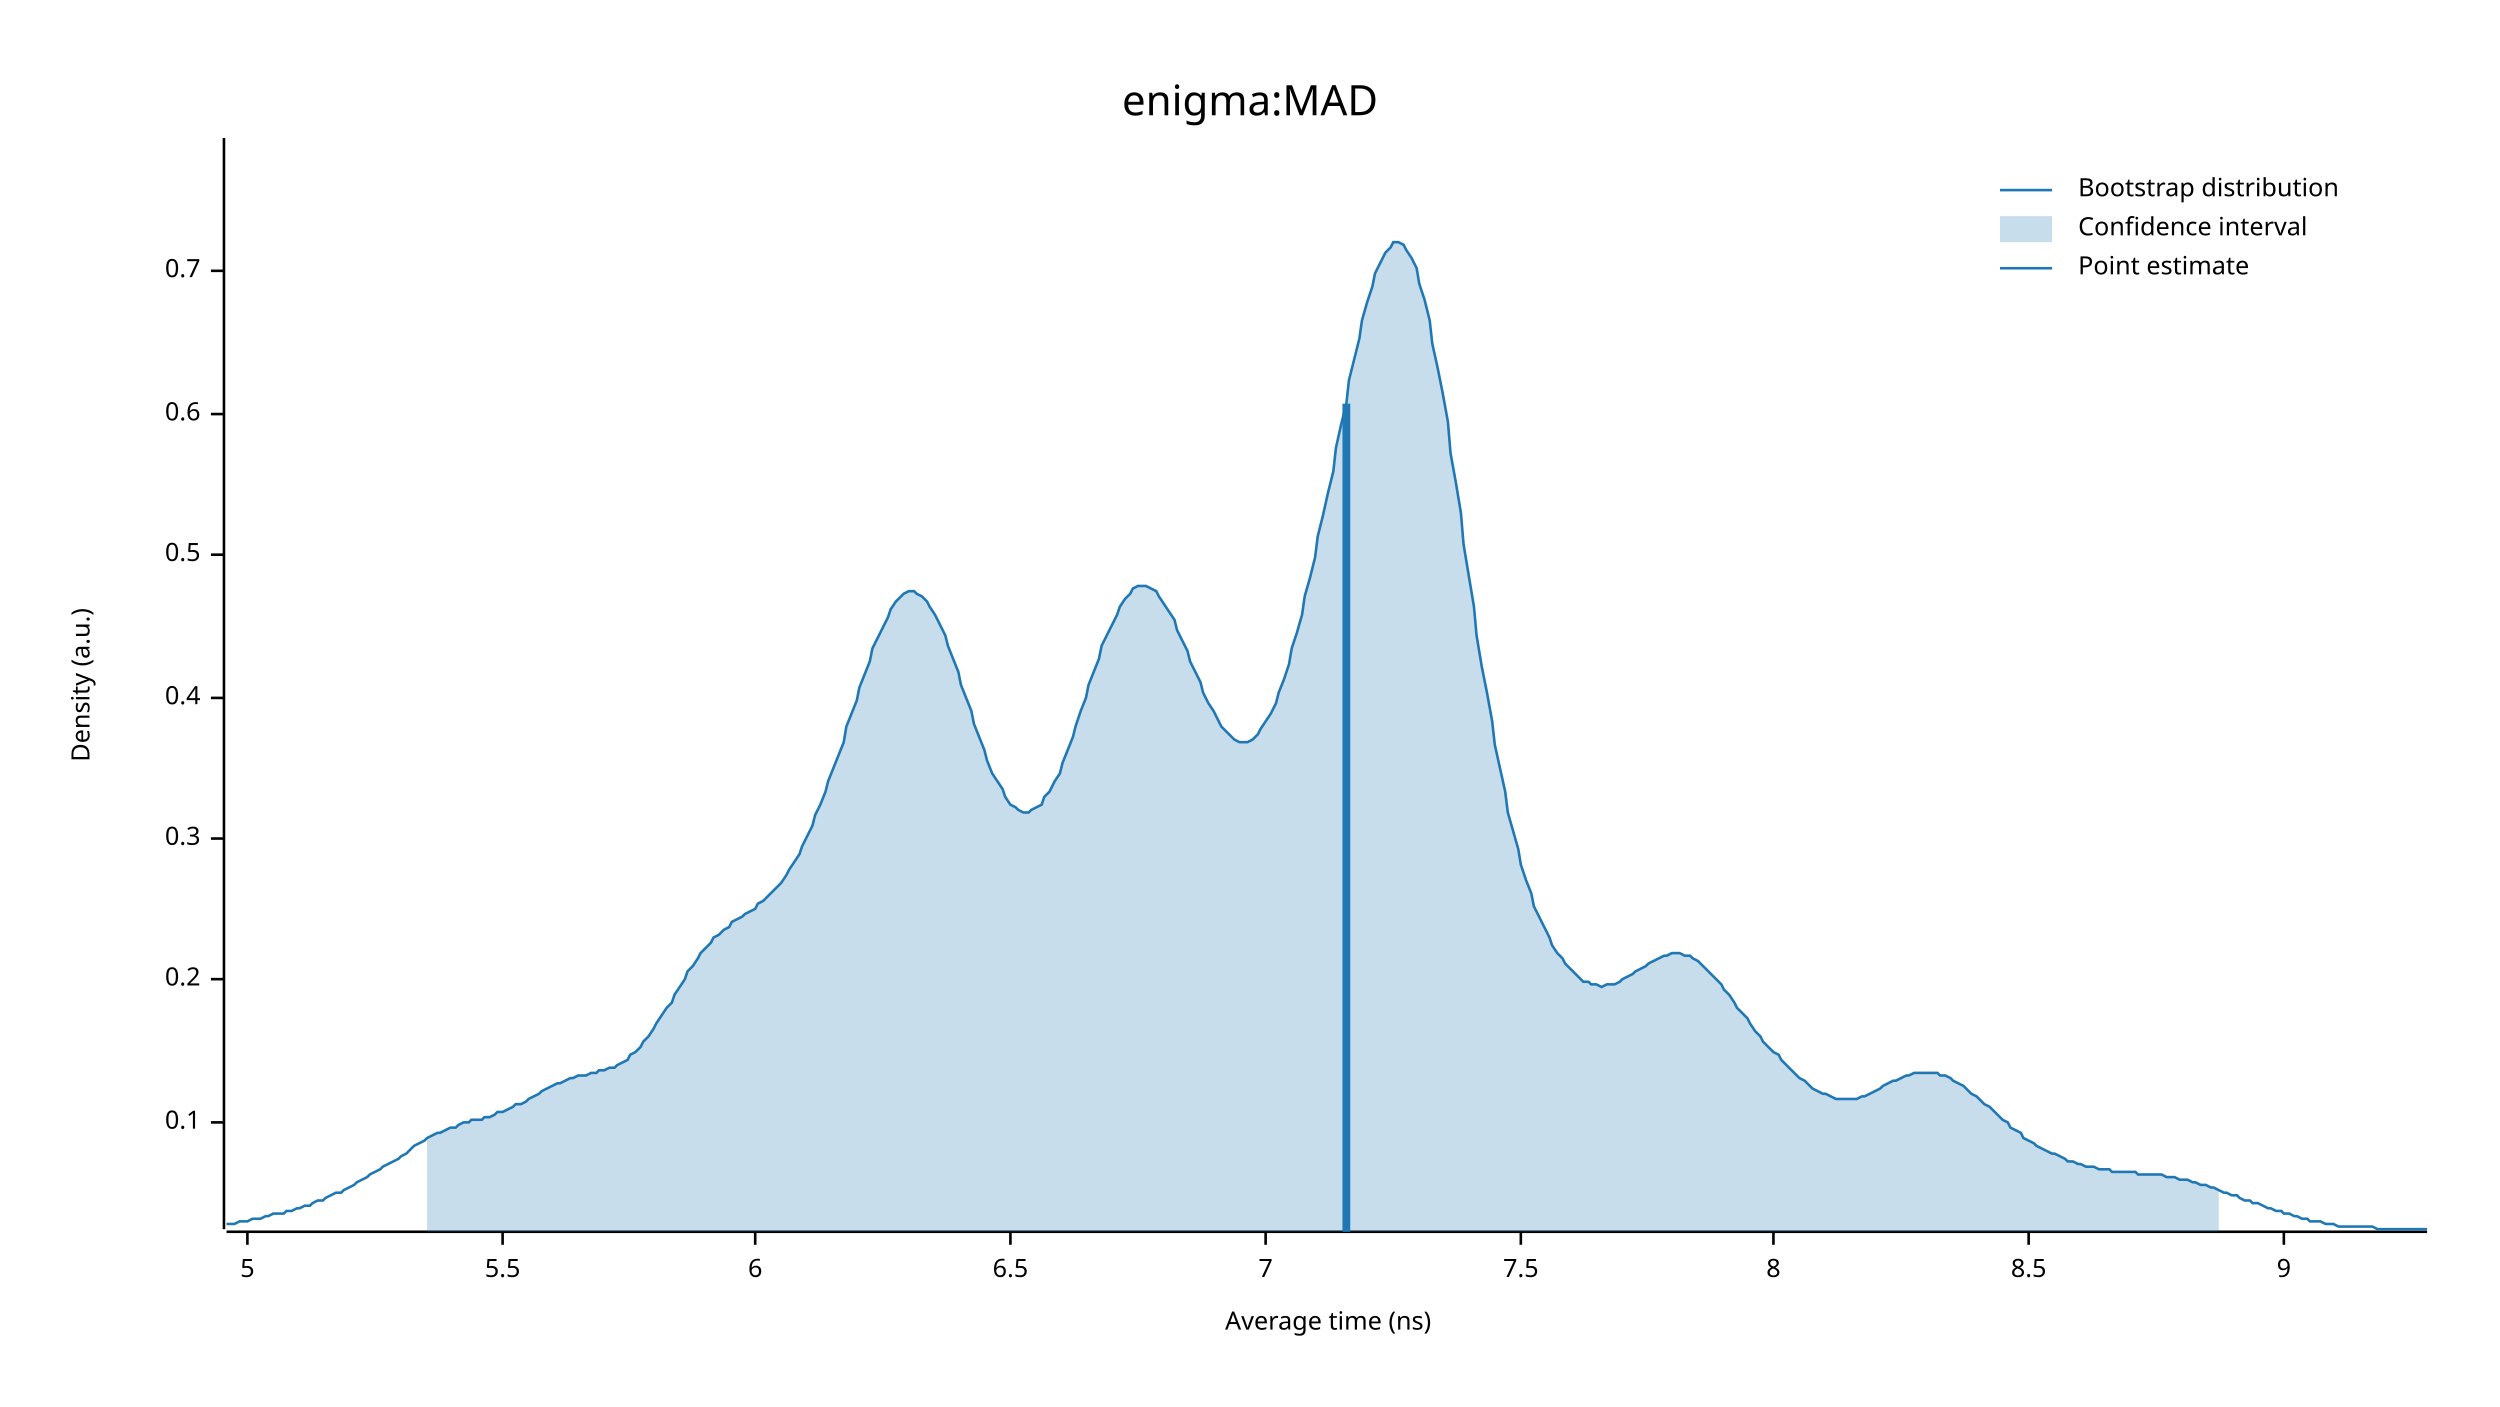
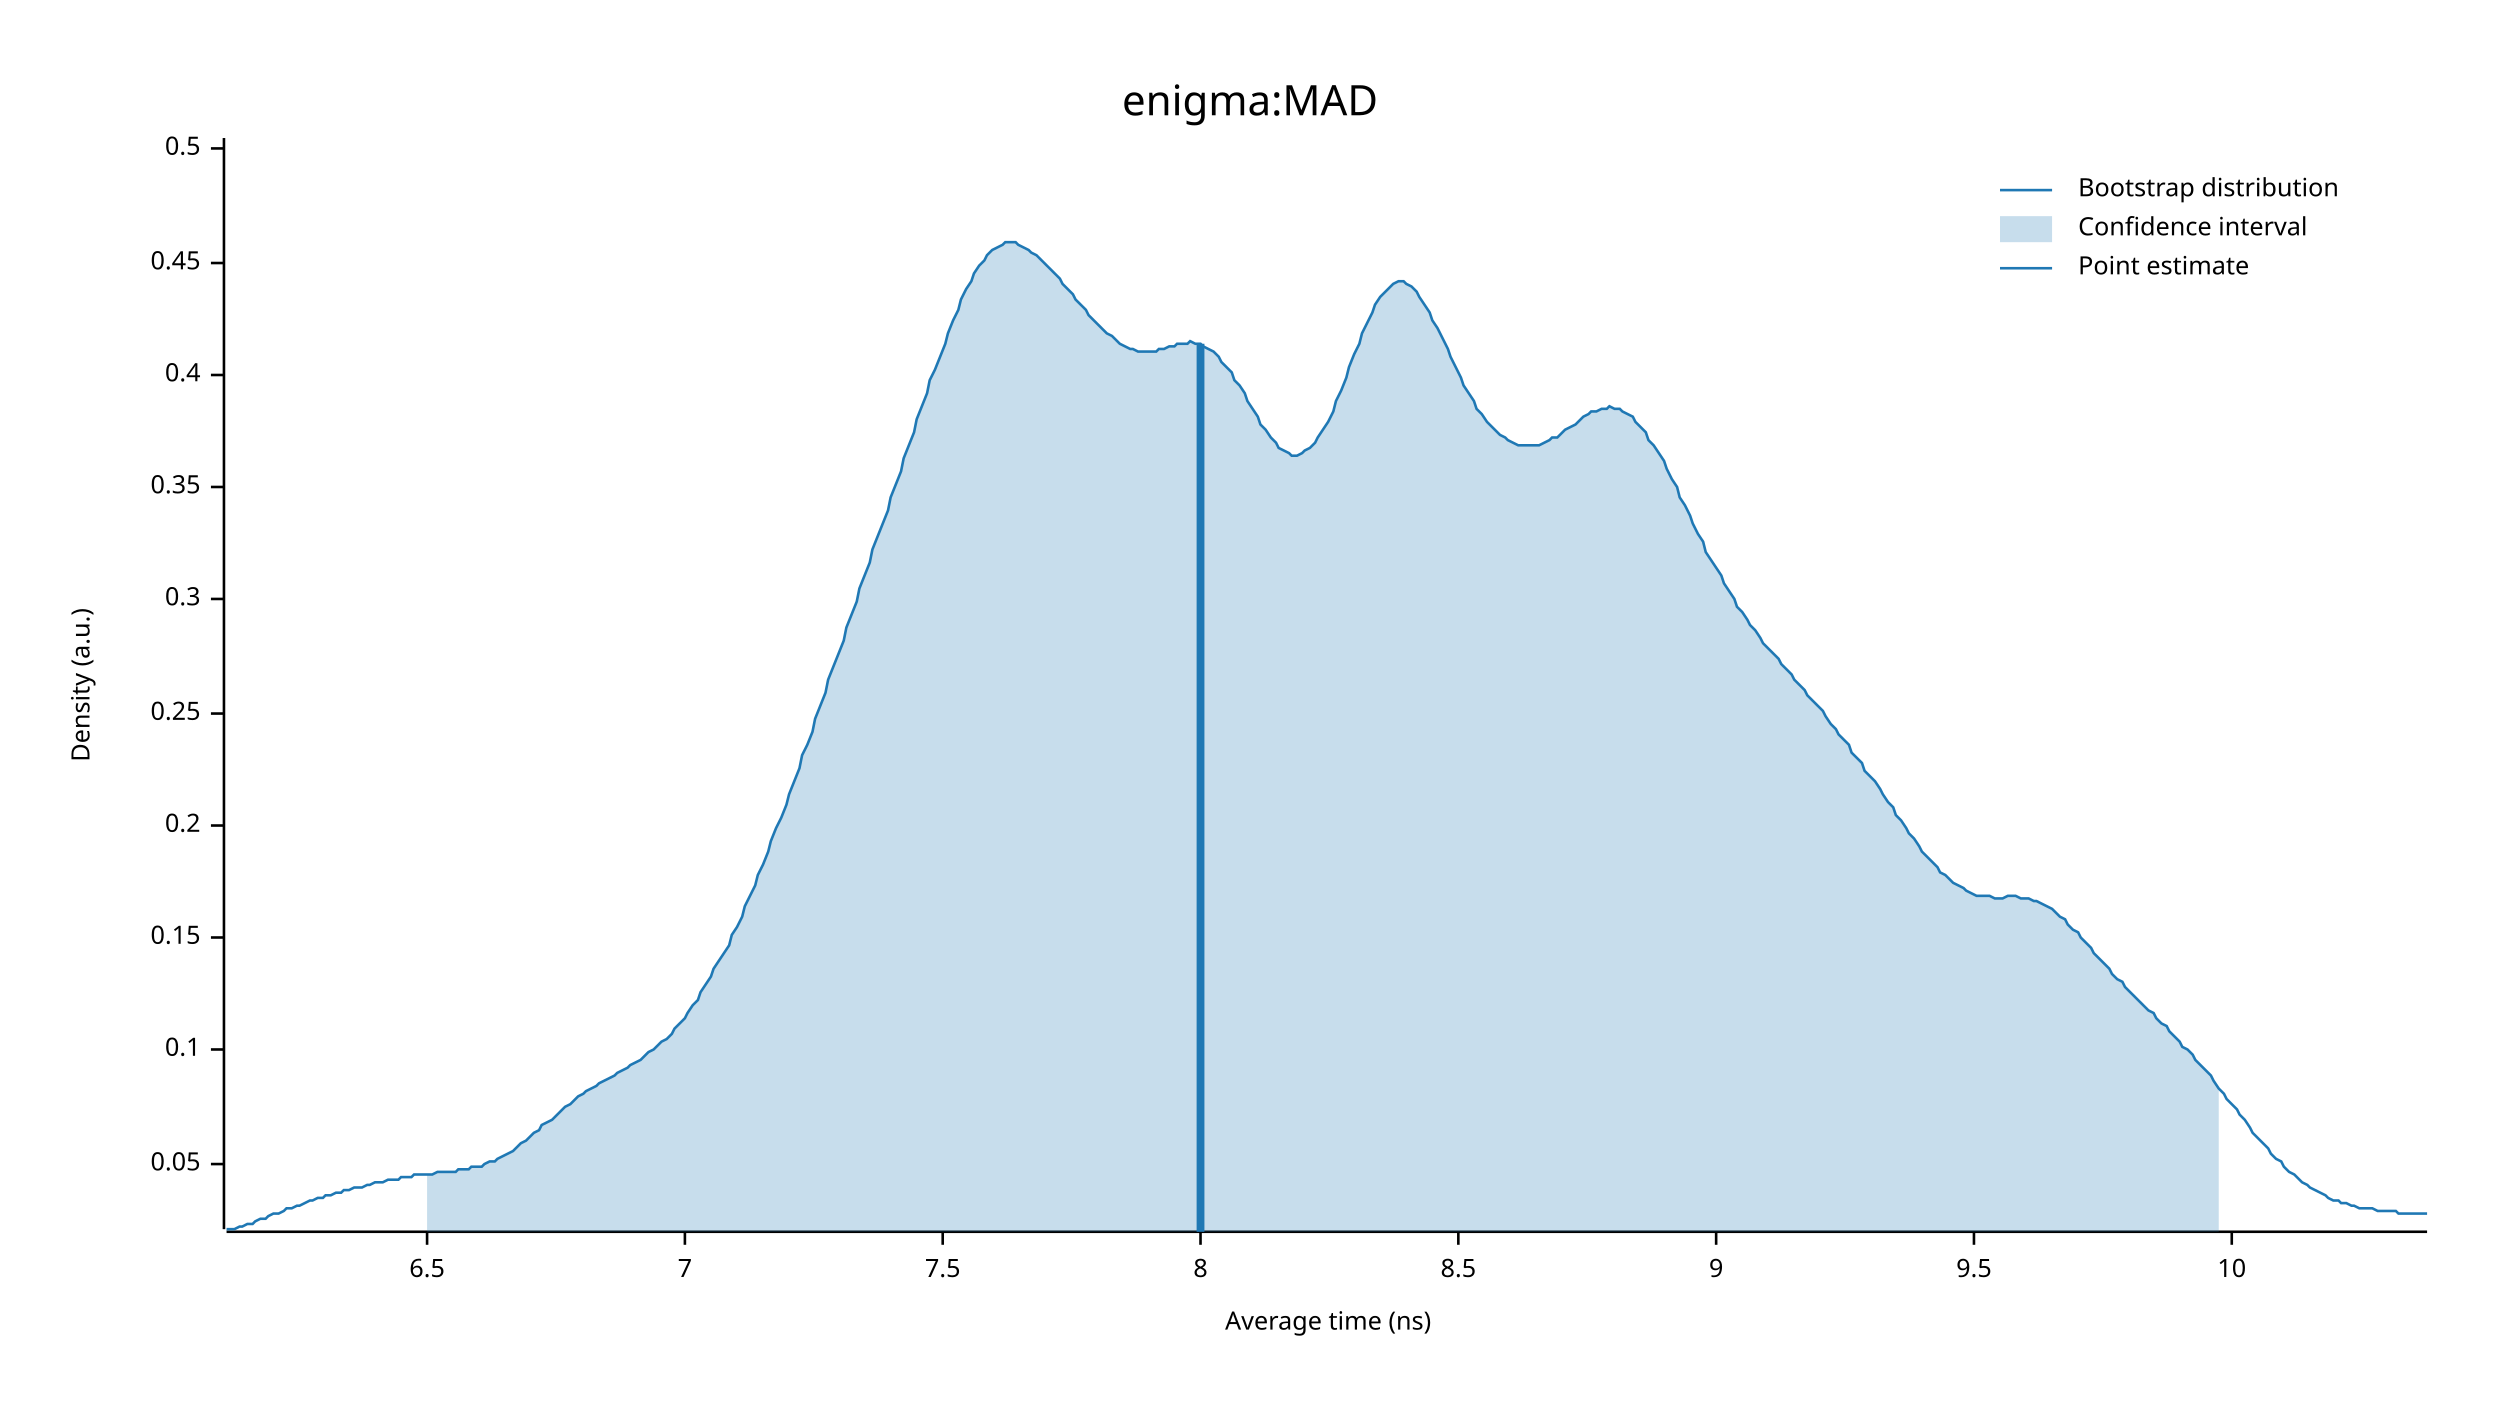
<svg xmlns="http://www.w3.org/2000/svg" width="960" height="540" viewBox="0 0 960 540">
  <text x="480" y="32" dy="0.76em" text-anchor="middle" font-family="sans-serif" font-size="16.129" opacity="1" fill="#000000">
enigma:MAD
</text>
  <text x="27" y="263" dy="0.76em" text-anchor="middle" font-family="sans-serif" font-size="9.677" opacity="1" fill="#000000" transform="rotate(270, 27, 263)">
Density (a.u.)
</text>
  <text x="510" y="513" dy="-0.5ex" text-anchor="middle" font-family="sans-serif" font-size="9.677" opacity="1" fill="#000000">
Average time (ns)
</text>
  <polyline fill="none" opacity="1" stroke="#000000" stroke-width="1" points="86,53 86,472 " />
-   <text x="77" y="431" dy="0.5ex" text-anchor="end" font-family="sans-serif" font-size="9.677" opacity="1" fill="#000000">
+   <text x="77" y="447" dy="0.5ex" text-anchor="end" font-family="sans-serif" font-size="9.677" opacity="1" fill="#000000">
+ 0.05
+ </text>
+   <polyline fill="none" opacity="1" stroke="#000000" stroke-width="1" points="81,447 86,447 " />
+   <text x="77" y="403" dy="0.5ex" text-anchor="end" font-family="sans-serif" font-size="9.677" opacity="1" fill="#000000">
0.1
</text>
-   <polyline fill="none" opacity="1" stroke="#000000" stroke-width="1" points="81,431 86,431 " />
-   <text x="77" y="376" dy="0.5ex" text-anchor="end" font-family="sans-serif" font-size="9.677" opacity="1" fill="#000000">
+   <polyline fill="none" opacity="1" stroke="#000000" stroke-width="1" points="81,403 86,403 " />
+   <text x="77" y="360" dy="0.5ex" text-anchor="end" font-family="sans-serif" font-size="9.677" opacity="1" fill="#000000">
+ 0.15
+ </text>
+   <polyline fill="none" opacity="1" stroke="#000000" stroke-width="1" points="81,360 86,360 " />
+   <text x="77" y="317" dy="0.5ex" text-anchor="end" font-family="sans-serif" font-size="9.677" opacity="1" fill="#000000">
0.2
</text>
-   <polyline fill="none" opacity="1" stroke="#000000" stroke-width="1" points="81,376 86,376 " />
-   <text x="77" y="322" dy="0.5ex" text-anchor="end" font-family="sans-serif" font-size="9.677" opacity="1" fill="#000000">
+   <polyline fill="none" opacity="1" stroke="#000000" stroke-width="1" points="81,317 86,317 " />
+   <text x="77" y="274" dy="0.5ex" text-anchor="end" font-family="sans-serif" font-size="9.677" opacity="1" fill="#000000">
+ 0.25
+ </text>
+   <polyline fill="none" opacity="1" stroke="#000000" stroke-width="1" points="81,274 86,274 " />
+   <text x="77" y="230" dy="0.5ex" text-anchor="end" font-family="sans-serif" font-size="9.677" opacity="1" fill="#000000">
0.3
</text>
-   <polyline fill="none" opacity="1" stroke="#000000" stroke-width="1" points="81,322 86,322 " />
-   <text x="77" y="268" dy="0.5ex" text-anchor="end" font-family="sans-serif" font-size="9.677" opacity="1" fill="#000000">
+   <polyline fill="none" opacity="1" stroke="#000000" stroke-width="1" points="81,230 86,230 " />
+   <text x="77" y="187" dy="0.5ex" text-anchor="end" font-family="sans-serif" font-size="9.677" opacity="1" fill="#000000">
+ 0.35
+ </text>
+   <polyline fill="none" opacity="1" stroke="#000000" stroke-width="1" points="81,187 86,187 " />
+   <text x="77" y="144" dy="0.5ex" text-anchor="end" font-family="sans-serif" font-size="9.677" opacity="1" fill="#000000">
0.4
</text>
-   <polyline fill="none" opacity="1" stroke="#000000" stroke-width="1" points="81,268 86,268 " />
-   <text x="77" y="213" dy="0.5ex" text-anchor="end" font-family="sans-serif" font-size="9.677" opacity="1" fill="#000000">
+   <polyline fill="none" opacity="1" stroke="#000000" stroke-width="1" points="81,144 86,144 " />
+   <text x="77" y="101" dy="0.5ex" text-anchor="end" font-family="sans-serif" font-size="9.677" opacity="1" fill="#000000">
+ 0.45
+ </text>
+   <polyline fill="none" opacity="1" stroke="#000000" stroke-width="1" points="81,101 86,101 " />
+   <text x="77" y="57" dy="0.5ex" text-anchor="end" font-family="sans-serif" font-size="9.677" opacity="1" fill="#000000">
0.5
</text>
-   <polyline fill="none" opacity="1" stroke="#000000" stroke-width="1" points="81,213 86,213 " />
-   <text x="77" y="159" dy="0.5ex" text-anchor="end" font-family="sans-serif" font-size="9.677" opacity="1" fill="#000000">
- 0.6
- </text>
-   <polyline fill="none" opacity="1" stroke="#000000" stroke-width="1" points="81,159 86,159 " />
-   <text x="77" y="104" dy="0.5ex" text-anchor="end" font-family="sans-serif" font-size="9.677" opacity="1" fill="#000000">
- 0.7
- </text>
-   <polyline fill="none" opacity="1" stroke="#000000" stroke-width="1" points="81,104 86,104 " />
+   <polyline fill="none" opacity="1" stroke="#000000" stroke-width="1" points="81,57 86,57 " />
  <polyline fill="none" opacity="1" stroke="#000000" stroke-width="1" points="87,473 932,473 " />
-   <text x="95" y="483" dy="0.76em" text-anchor="middle" font-family="sans-serif" font-size="9.677" opacity="1" fill="#000000">
- 5
- </text>
-   <polyline fill="none" opacity="1" stroke="#000000" stroke-width="1" points="95,473 95,478 " />
-   <text x="193" y="483" dy="0.76em" text-anchor="middle" font-family="sans-serif" font-size="9.677" opacity="1" fill="#000000">
- 5.5
- </text>
-   <polyline fill="none" opacity="1" stroke="#000000" stroke-width="1" points="193,473 193,478 " />
-   <text x="290" y="483" dy="0.76em" text-anchor="middle" font-family="sans-serif" font-size="9.677" opacity="1" fill="#000000">
- 6
- </text>
-   <polyline fill="none" opacity="1" stroke="#000000" stroke-width="1" points="290,473 290,478 " />
-   <text x="388" y="483" dy="0.76em" text-anchor="middle" font-family="sans-serif" font-size="9.677" opacity="1" fill="#000000">
+   <text x="164" y="483" dy="0.76em" text-anchor="middle" font-family="sans-serif" font-size="9.677" opacity="1" fill="#000000">
6.5
</text>
-   <polyline fill="none" opacity="1" stroke="#000000" stroke-width="1" points="388,473 388,478 " />
-   <text x="486" y="483" dy="0.76em" text-anchor="middle" font-family="sans-serif" font-size="9.677" opacity="1" fill="#000000">
+   <polyline fill="none" opacity="1" stroke="#000000" stroke-width="1" points="164,473 164,478 " />
+   <text x="263" y="483" dy="0.76em" text-anchor="middle" font-family="sans-serif" font-size="9.677" opacity="1" fill="#000000">
7
</text>
-   <polyline fill="none" opacity="1" stroke="#000000" stroke-width="1" points="486,473 486,478 " />
-   <text x="584" y="483" dy="0.76em" text-anchor="middle" font-family="sans-serif" font-size="9.677" opacity="1" fill="#000000">
+   <polyline fill="none" opacity="1" stroke="#000000" stroke-width="1" points="263,473 263,478 " />
+   <text x="362" y="483" dy="0.76em" text-anchor="middle" font-family="sans-serif" font-size="9.677" opacity="1" fill="#000000">
7.5
</text>
-   <polyline fill="none" opacity="1" stroke="#000000" stroke-width="1" points="584,473 584,478 " />
-   <text x="681" y="483" dy="0.76em" text-anchor="middle" font-family="sans-serif" font-size="9.677" opacity="1" fill="#000000">
+   <polyline fill="none" opacity="1" stroke="#000000" stroke-width="1" points="362,473 362,478 " />
+   <text x="461" y="483" dy="0.76em" text-anchor="middle" font-family="sans-serif" font-size="9.677" opacity="1" fill="#000000">
8
</text>
-   <polyline fill="none" opacity="1" stroke="#000000" stroke-width="1" points="681,473 681,478 " />
-   <text x="779" y="483" dy="0.76em" text-anchor="middle" font-family="sans-serif" font-size="9.677" opacity="1" fill="#000000">
+   <polyline fill="none" opacity="1" stroke="#000000" stroke-width="1" points="461,473 461,478 " />
+   <text x="560" y="483" dy="0.76em" text-anchor="middle" font-family="sans-serif" font-size="9.677" opacity="1" fill="#000000">
8.5
</text>
-   <polyline fill="none" opacity="1" stroke="#000000" stroke-width="1" points="779,473 779,478 " />
-   <text x="877" y="483" dy="0.76em" text-anchor="middle" font-family="sans-serif" font-size="9.677" opacity="1" fill="#000000">
+   <polyline fill="none" opacity="1" stroke="#000000" stroke-width="1" points="560,473 560,478 " />
+   <text x="659" y="483" dy="0.76em" text-anchor="middle" font-family="sans-serif" font-size="9.677" opacity="1" fill="#000000">
9
</text>
-   <polyline fill="none" opacity="1" stroke="#000000" stroke-width="1" points="877,473 877,478 " />
-   <polyline fill="none" opacity="1" stroke="#1F78B4" stroke-width="1" points="87,470 88,470 90,470 92,469 93,469 95,469 97,468 98,468 100,468 102,467 103,467 105,466 107,466 109,466 110,465 112,465 114,464 115,464 117,463 119,463 120,462 122,461 124,461 125,460 127,459 129,458 131,458 132,457 134,456 136,455 137,454 139,453 141,452 142,451 144,450 146,449 147,448 149,447 151,446 153,445 154,444 156,443 158,441 159,440 161,439 163,438 164,437 166,436 168,435 169,435 171,434 173,433 175,433 176,432 178,431 180,431 181,430 183,430 185,430 186,429 188,429 190,428 191,427 193,427 195,426 197,425 198,424 200,424 202,423 203,422 205,421 207,420 208,419 210,418 212,417 214,416 215,416 217,415 219,414 220,414 222,413 224,413 225,413 227,412 229,412 230,411 232,411 234,410 236,410 237,409 239,408 241,407 242,405 244,404 246,402 247,400 249,398 251,395 252,393 254,390 256,387 258,385 259,382 261,379 263,376 264,373 266,371 268,368 269,366 271,364 273,362 274,360 276,359 278,357 280,356 281,354 283,353 285,352 286,351 288,350 290,349 291,347 293,346 295,344 296,343 298,341 300,339 302,336 303,334 305,331 307,328 308,325 310,321 312,317 313,313 315,309 317,304 318,300 320,295 322,290 324,285 325,279 327,274 329,269 330,264 332,259 334,254 335,249 337,245 339,241 341,237 342,234 344,231 346,229 347,228 349,227 351,227 352,228 354,229 356,231 357,233 359,236 361,240 363,244 364,248 366,253 368,258 369,263 371,268 373,273 374,278 376,283 378,288 379,292 381,297 383,300 385,303 386,306 388,309 390,310 391,311 393,312 395,312 396,311 398,310 400,309 401,306 403,304 405,300 407,297 408,293 410,288 412,283 413,279 415,273 417,268 418,263 420,258 422,253 423,248 425,244 427,240 429,236 430,233 432,230 434,228 435,226 437,225 439,225 440,225 442,226 444,227 445,229 447,232 449,235 451,238 452,242 454,246 456,250 457,254 459,258 461,262 462,266 464,270 466,273 468,277 469,279 471,281 473,283 474,284 476,285 478,285 479,285 481,284 483,282 484,280 486,277 488,274 490,270 491,266 493,261 495,255 496,249 498,243 500,236 501,229 503,222 505,214 506,206 508,198 510,189 512,181 513,172 515,163 517,155 518,146 520,138 522,130 523,123 525,116 527,110 528,105 530,101 532,97 534,95 535,93 537,93 539,94 540,96 542,99 544,103 545,109 547,115 549,123 550,132 552,141 554,151 556,162 557,174 559,185 561,197 562,209 564,221 566,233 567,244 569,256 571,266 573,277 574,286 576,295 578,304 579,312 581,319 583,326 584,332 586,338 588,343 589,348 591,352 593,356 595,360 596,363 598,366 600,368 601,370 603,372 605,374 606,375 608,377 610,377 611,378 613,378 615,379 617,378 618,378 620,378 622,377 623,376 625,375 627,374 628,373 630,372 632,371 633,370 635,369 637,368 639,367 640,367 642,366 644,366 645,366 647,367 649,367 650,368 652,369 654,371 655,372 657,374 659,376 661,378 662,380 664,382 666,385 667,387 669,389 671,391 672,393 674,396 676,398 677,400 679,402 681,404 683,405 684,407 686,409 688,411 689,412 691,414 693,415 694,416 696,418 698,419 700,420 701,420 703,421 705,422 706,422 708,422 710,422 711,422 713,422 715,421 716,421 718,420 720,419 722,418 723,417 725,416 727,415 728,415 730,414 732,413 733,413 735,412 737,412 738,412 740,412 742,412 744,412 745,413 747,413 749,414 750,415 752,416 754,417 755,418 757,420 759,421 760,422 762,424 764,425 766,427 767,428 769,430 771,431 772,433 774,434 776,435 777,437 779,438 781,439 782,440 784,441 786,442 788,443 789,443 791,444 793,445 794,446 796,446 798,447 799,447 801,448 803,448 804,448 806,449 808,449 810,449 811,450 813,450 815,450 816,450 818,450 820,450 821,451 823,451 825,451 827,451 828,451 830,451 832,452 833,452 835,452 837,453 838,453 840,453 842,454 843,454 845,455 847,455 849,456 850,456 852,457 854,458 855,458 857,459 859,459 860,460 862,461 864,461 865,462 867,462 869,463 871,464 872,464 874,465 876,465 877,466 879,466 881,467 882,467 884,468 886,468 887,469 889,469 891,469 893,470 894,470 896,470 898,471 899,471 901,471 903,471 904,471 906,471 908,471 909,471 911,471 913,472 915,472 916,472 918,472 920,472 921,472 923,472 925,472 926,472 928,472 930,472 932,472 " />
-   <polygon opacity="0.25" fill="#1F78B4" points="164,437 166,436 168,435 169,435 171,434 173,433 175,433 176,432 178,431 180,431 181,430 183,430 185,430 186,429 188,429 190,428 191,427 193,427 195,426 197,425 198,424 200,424 202,423 203,422 205,421 207,420 208,419 210,418 212,417 214,416 215,416 217,415 219,414 220,414 222,413 224,413 225,413 227,412 229,412 230,411 232,411 234,410 236,410 237,409 239,408 241,407 242,405 244,404 246,402 247,400 249,398 251,395 252,393 254,390 256,387 258,385 259,382 261,379 263,376 264,373 266,371 268,368 269,366 271,364 273,362 274,360 276,359 278,357 280,356 281,354 283,353 285,352 286,351 288,350 290,349 291,347 293,346 295,344 296,343 298,341 300,339 302,336 303,334 305,331 307,328 308,325 310,321 312,317 313,313 315,309 317,304 318,300 320,295 322,290 324,285 325,279 327,274 329,269 330,264 332,259 334,254 335,249 337,245 339,241 341,237 342,234 344,231 346,229 347,228 349,227 351,227 352,228 354,229 356,231 357,233 359,236 361,240 363,244 364,248 366,253 368,258 369,263 371,268 373,273 374,278 376,283 378,288 379,292 381,297 383,300 385,303 386,306 388,309 390,310 391,311 393,312 395,312 396,311 398,310 400,309 401,306 403,304 405,300 407,297 408,293 410,288 412,283 413,279 415,273 417,268 418,263 420,258 422,253 423,248 425,244 427,240 429,236 430,233 432,230 434,228 435,226 437,225 439,225 440,225 442,226 444,227 445,229 447,232 449,235 451,238 452,242 454,246 456,250 457,254 459,258 461,262 462,266 464,270 466,273 468,277 469,279 471,281 473,283 474,284 476,285 478,285 479,285 481,284 483,282 484,280 486,277 488,274 490,270 491,266 493,261 495,255 496,249 498,243 500,236 501,229 503,222 505,214 506,206 508,198 510,189 512,181 513,172 515,163 517,155 518,146 520,138 522,130 523,123 525,116 527,110 528,105 530,101 532,97 534,95 535,93 537,93 539,94 540,96 542,99 544,103 545,109 547,115 549,123 550,132 552,141 554,151 556,162 557,174 559,185 561,197 562,209 564,221 566,233 567,244 569,256 571,266 573,277 574,286 576,295 578,304 579,312 581,319 583,326 584,332 586,338 588,343 589,348 591,352 593,356 595,360 596,363 598,366 600,368 601,370 603,372 605,374 606,375 608,377 610,377 611,378 613,378 615,379 617,378 618,378 620,378 622,377 623,376 625,375 627,374 628,373 630,372 632,371 633,370 635,369 637,368 639,367 640,367 642,366 644,366 645,366 647,367 649,367 650,368 652,369 654,371 655,372 657,374 659,376 661,378 662,380 664,382 666,385 667,387 669,389 671,391 672,393 674,396 676,398 677,400 679,402 681,404 683,405 684,407 686,409 688,411 689,412 691,414 693,415 694,416 696,418 698,419 700,420 701,420 703,421 705,422 706,422 708,422 710,422 711,422 713,422 715,421 716,421 718,420 720,419 722,418 723,417 725,416 727,415 728,415 730,414 732,413 733,413 735,412 737,412 738,412 740,412 742,412 744,412 745,413 747,413 749,414 750,415 752,416 754,417 755,418 757,420 759,421 760,422 762,424 764,425 766,427 767,428 769,430 771,431 772,433 774,434 776,435 777,437 779,438 781,439 782,440 784,441 786,442 788,443 789,443 791,444 793,445 794,446 796,446 798,447 799,447 801,448 803,448 804,448 806,449 808,449 810,449 811,450 813,450 815,450 816,450 818,450 820,450 821,451 823,451 825,451 827,451 828,451 830,451 832,452 833,452 835,452 837,453 838,453 840,453 842,454 843,454 845,455 847,455 849,456 850,456 852,457 852,473 164,473 " />
-   <polyline fill="none" opacity="1" stroke="#1F78B4" stroke-width="3" points="517,473 517,155 " />
+   <polyline fill="none" opacity="1" stroke="#000000" stroke-width="1" points="659,473 659,478 " />
+   <text x="758" y="483" dy="0.76em" text-anchor="middle" font-family="sans-serif" font-size="9.677" opacity="1" fill="#000000">
+ 9.5
+ </text>
+   <polyline fill="none" opacity="1" stroke="#000000" stroke-width="1" points="758,473 758,478 " />
+   <text x="857" y="483" dy="0.76em" text-anchor="middle" font-family="sans-serif" font-size="9.677" opacity="1" fill="#000000">
+ 10
+ </text>
+   <polyline fill="none" opacity="1" stroke="#000000" stroke-width="1" points="857,473 857,478 " />
+   <polyline fill="none" opacity="1" stroke="#1F78B4" stroke-width="1" points="87,472 88,472 90,472 92,471 93,471 95,470 97,470 98,469 100,468 102,468 103,467 105,466 107,466 109,465 110,464 112,464 114,463 115,463 117,462 119,461 120,461 122,460 124,460 125,459 127,459 129,458 131,458 132,457 134,457 136,456 137,456 139,456 141,455 142,455 144,454 146,454 147,454 149,453 151,453 153,453 154,452 156,452 158,452 159,451 161,451 163,451 164,451 166,451 168,450 169,450 171,450 173,450 175,450 176,449 178,449 180,449 181,448 183,448 185,448 186,447 188,446 190,446 191,445 193,444 195,443 197,442 198,441 200,439 202,438 203,437 205,435 207,434 208,432 210,431 212,430 214,428 215,427 217,425 219,424 220,423 222,421 224,420 225,419 227,418 229,417 230,416 232,415 234,414 236,413 237,412 239,411 241,410 242,409 244,408 246,407 247,406 249,404 251,403 252,402 254,400 256,399 258,397 259,395 261,393 263,391 264,389 266,386 268,384 269,381 271,378 273,375 274,372 276,369 278,366 280,363 281,359 283,356 285,352 286,348 288,344 290,340 291,336 293,332 295,327 296,323 298,318 300,314 302,309 303,305 305,300 307,295 308,290 310,286 312,281 313,276 315,271 317,266 318,261 320,256 322,251 324,246 325,241 327,236 329,231 330,226 332,221 334,216 335,211 337,206 339,201 341,196 342,191 344,186 346,181 347,176 349,171 351,166 352,161 354,156 356,151 357,146 359,142 361,137 363,132 364,128 366,123 368,119 369,115 371,111 373,108 374,105 376,102 378,100 379,98 381,96 383,95 385,94 386,93 388,93 390,93 391,94 393,95 395,96 396,97 398,98 400,100 401,101 403,103 405,105 407,107 408,109 410,111 412,113 413,115 415,117 417,119 418,121 420,123 422,125 423,126 425,128 427,129 429,131 430,132 432,133 434,134 435,134 437,135 439,135 440,135 442,135 444,135 445,134 447,134 449,133 451,133 452,132 454,132 456,132 457,131 459,132 461,132 462,133 464,134 466,135 468,137 469,139 471,141 473,143 474,146 476,148 478,151 479,154 481,157 483,160 484,163 486,165 488,168 490,170 491,172 493,173 495,174 496,175 498,175 500,174 501,173 503,172 505,170 506,168 508,165 510,162 512,158 513,154 515,150 517,145 518,141 520,136 522,132 523,128 525,124 527,120 528,117 530,114 532,112 534,110 535,109 537,108 539,108 540,109 542,110 544,112 545,114 547,117 549,120 550,123 552,126 554,130 556,134 557,137 559,141 561,145 562,148 564,151 566,154 567,157 569,159 571,162 573,164 574,165 576,167 578,168 579,169 581,170 583,171 584,171 586,171 588,171 589,171 591,171 593,170 595,169 596,168 598,168 600,166 601,165 603,164 605,163 606,162 608,160 610,159 611,158 613,158 615,157 617,157 618,156 620,157 622,157 623,158 625,159 627,160 628,162 630,164 632,166 633,169 635,171 637,174 639,177 640,180 642,184 644,187 645,191 647,194 649,198 650,201 652,205 654,208 655,212 657,215 659,218 661,221 662,224 664,227 666,230 667,233 669,235 671,238 672,240 674,242 676,245 677,247 679,249 681,251 683,253 684,255 686,257 688,259 689,261 691,263 693,265 694,267 696,269 698,271 700,273 701,275 703,278 705,280 706,282 708,284 710,286 711,289 713,291 715,293 716,296 718,298 720,300 722,303 723,305 725,308 727,310 728,313 730,315 732,318 733,320 735,322 737,325 738,327 740,329 742,331 744,333 745,335 747,336 749,338 750,339 752,340 754,341 755,342 757,343 759,344 760,344 762,344 764,344 766,345 767,345 769,345 771,344 772,344 774,344 776,345 777,345 779,345 781,346 782,346 784,347 786,348 788,349 789,350 791,352 793,353 794,355 796,357 798,358 799,360 801,362 803,364 804,366 806,368 808,370 810,372 811,374 813,376 815,377 816,379 818,381 820,383 821,384 823,386 825,388 827,389 828,391 830,393 832,394 833,396 835,398 837,400 838,402 840,403 842,405 843,407 845,409 847,411 849,413 850,415 852,418 854,420 855,422 857,424 859,426 860,428 862,430 864,433 865,435 867,437 869,439 871,441 872,443 874,445 876,446 877,448 879,450 881,451 882,452 884,454 886,455 887,456 889,457 891,458 893,459 894,460 896,461 898,461 899,462 901,462 903,463 904,463 906,464 908,464 909,464 911,464 913,465 915,465 916,465 918,465 920,465 921,466 923,466 925,466 926,466 928,466 930,466 932,466 " />
+   <polygon opacity="0.25" fill="#1F78B4" points="164,451 166,451 168,450 169,450 171,450 173,450 175,450 176,449 178,449 180,449 181,448 183,448 185,448 186,447 188,446 190,446 191,445 193,444 195,443 197,442 198,441 200,439 202,438 203,437 205,435 207,434 208,432 210,431 212,430 214,428 215,427 217,425 219,424 220,423 222,421 224,420 225,419 227,418 229,417 230,416 232,415 234,414 236,413 237,412 239,411 241,410 242,409 244,408 246,407 247,406 249,404 251,403 252,402 254,400 256,399 258,397 259,395 261,393 263,391 264,389 266,386 268,384 269,381 271,378 273,375 274,372 276,369 278,366 280,363 281,359 283,356 285,352 286,348 288,344 290,340 291,336 293,332 295,327 296,323 298,318 300,314 302,309 303,305 305,300 307,295 308,290 310,286 312,281 313,276 315,271 317,266 318,261 320,256 322,251 324,246 325,241 327,236 329,231 330,226 332,221 334,216 335,211 337,206 339,201 341,196 342,191 344,186 346,181 347,176 349,171 351,166 352,161 354,156 356,151 357,146 359,142 361,137 363,132 364,128 366,123 368,119 369,115 371,111 373,108 374,105 376,102 378,100 379,98 381,96 383,95 385,94 386,93 388,93 390,93 391,94 393,95 395,96 396,97 398,98 400,100 401,101 403,103 405,105 407,107 408,109 410,111 412,113 413,115 415,117 417,119 418,121 420,123 422,125 423,126 425,128 427,129 429,131 430,132 432,133 434,134 435,134 437,135 439,135 440,135 442,135 444,135 445,134 447,134 449,133 451,133 452,132 454,132 456,132 457,131 459,132 461,132 462,133 464,134 466,135 468,137 469,139 471,141 473,143 474,146 476,148 478,151 479,154 481,157 483,160 484,163 486,165 488,168 490,170 491,172 493,173 495,174 496,175 498,175 500,174 501,173 503,172 505,170 506,168 508,165 510,162 512,158 513,154 515,150 517,145 518,141 520,136 522,132 523,128 525,124 527,120 528,117 530,114 532,112 534,110 535,109 537,108 539,108 540,109 542,110 544,112 545,114 547,117 549,120 550,123 552,126 554,130 556,134 557,137 559,141 561,145 562,148 564,151 566,154 567,157 569,159 571,162 573,164 574,165 576,167 578,168 579,169 581,170 583,171 584,171 586,171 588,171 589,171 591,171 593,170 595,169 596,168 598,168 600,166 601,165 603,164 605,163 606,162 608,160 610,159 611,158 613,158 615,157 617,157 618,156 620,157 622,157 623,158 625,159 627,160 628,162 630,164 632,166 633,169 635,171 637,174 639,177 640,180 642,184 644,187 645,191 647,194 649,198 650,201 652,205 654,208 655,212 657,215 659,218 661,221 662,224 664,227 666,230 667,233 669,235 671,238 672,240 674,242 676,245 677,247 679,249 681,251 683,253 684,255 686,257 688,259 689,261 691,263 693,265 694,267 696,269 698,271 700,273 701,275 703,278 705,280 706,282 708,284 710,286 711,289 713,291 715,293 716,296 718,298 720,300 722,303 723,305 725,308 727,310 728,313 730,315 732,318 733,320 735,322 737,325 738,327 740,329 742,331 744,333 745,335 747,336 749,338 750,339 752,340 754,341 755,342 757,343 759,344 760,344 762,344 764,344 766,345 767,345 769,345 771,344 772,344 774,344 776,345 777,345 779,345 781,346 782,346 784,347 786,348 788,349 789,350 791,352 793,353 794,355 796,357 798,358 799,360 801,362 803,364 804,366 806,368 808,370 810,372 811,374 813,376 815,377 816,379 818,381 820,383 821,384 823,386 825,388 827,389 828,391 830,393 832,394 833,396 835,398 837,400 838,402 840,403 842,405 843,407 845,409 847,411 849,413 850,415 852,418 852,473 164,473 " />
+   <polyline fill="none" opacity="1" stroke="#1F78B4" stroke-width="3" points="461,473 461,132 " />
  <text x="798" y="68" dy="0.76em" text-anchor="start" font-family="sans-serif" font-size="9.677" opacity="1" fill="#000000">
Bootstrap distribution
</text>
  <text x="798" y="83" dy="0.76em" text-anchor="start" font-family="sans-serif" font-size="9.677" opacity="1" fill="#000000">
Confidence interval
</text>
  <text x="798" y="98" dy="0.76em" text-anchor="start" font-family="sans-serif" font-size="9.677" opacity="1" fill="#000000">
Point estimate
</text>
  <polyline fill="none" opacity="1" stroke="#1F78B4" stroke-width="1" points="768,73 788,73 " />
  <rect x="768" y="83" width="20" height="10" opacity="0.25" fill="#1F78B4" stroke="none" />
  <polyline fill="none" opacity="1" stroke="#1F78B4" stroke-width="1" points="768,103 788,103 " />
</svg>
